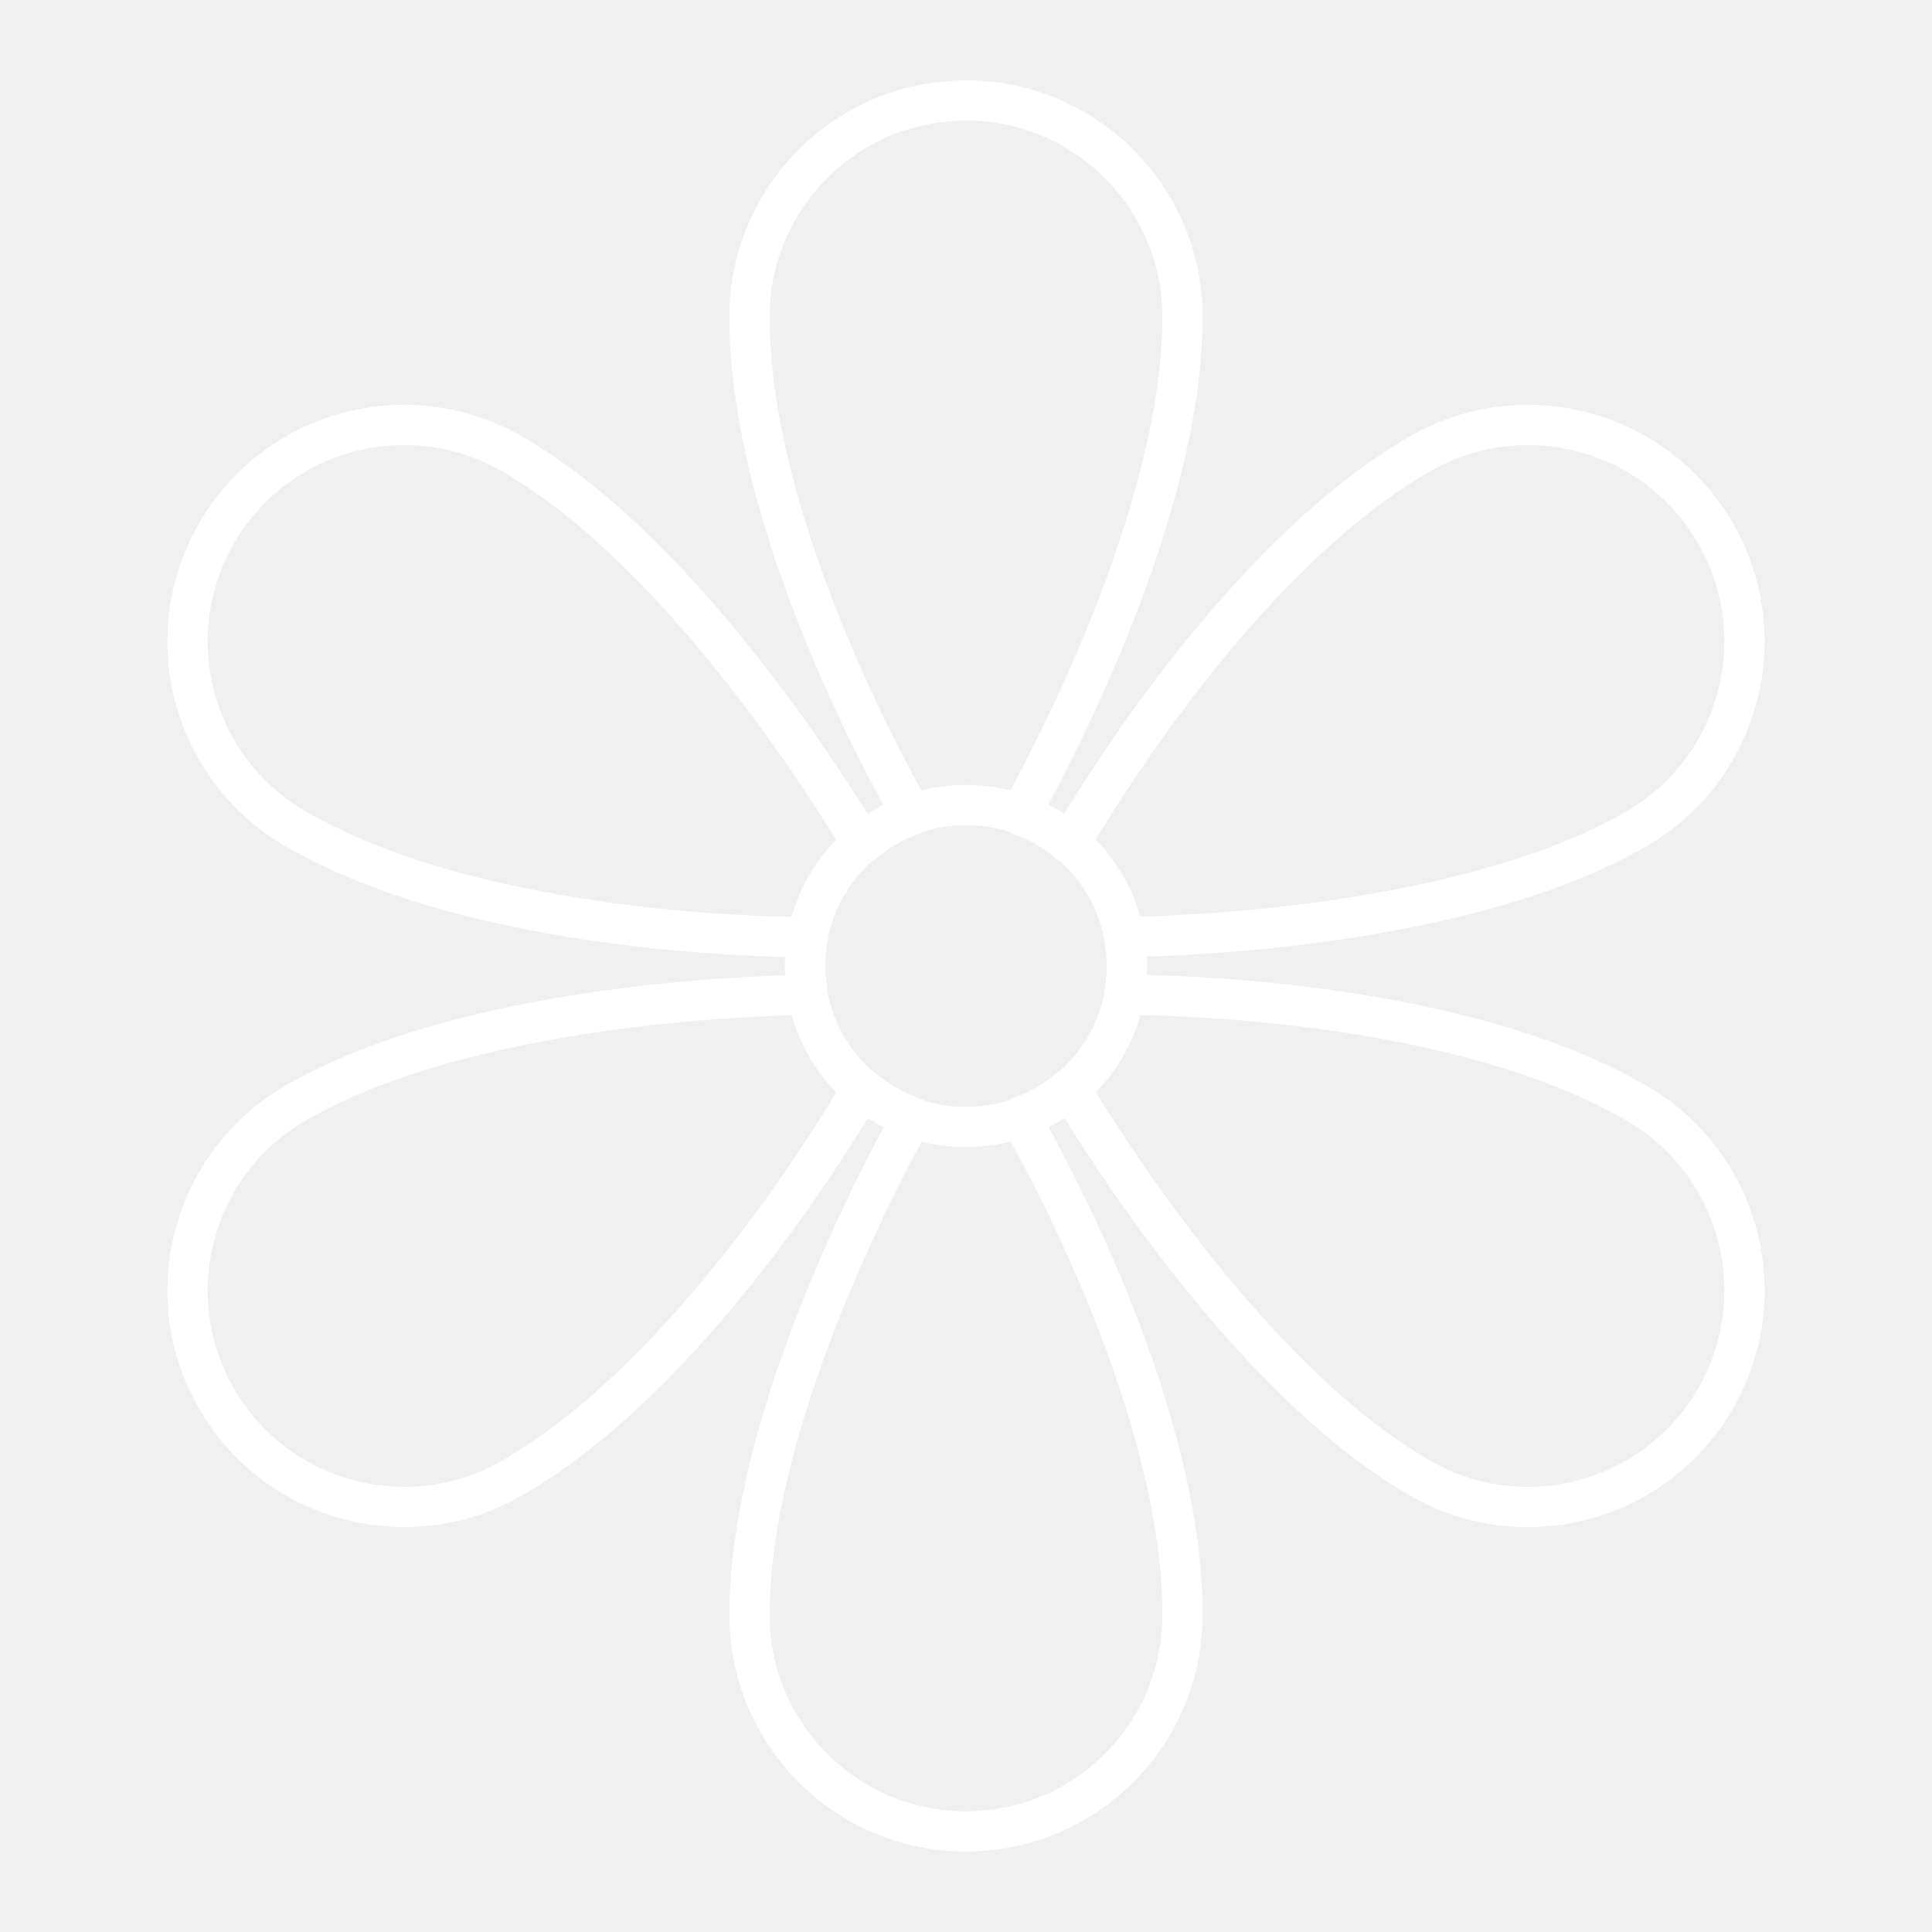
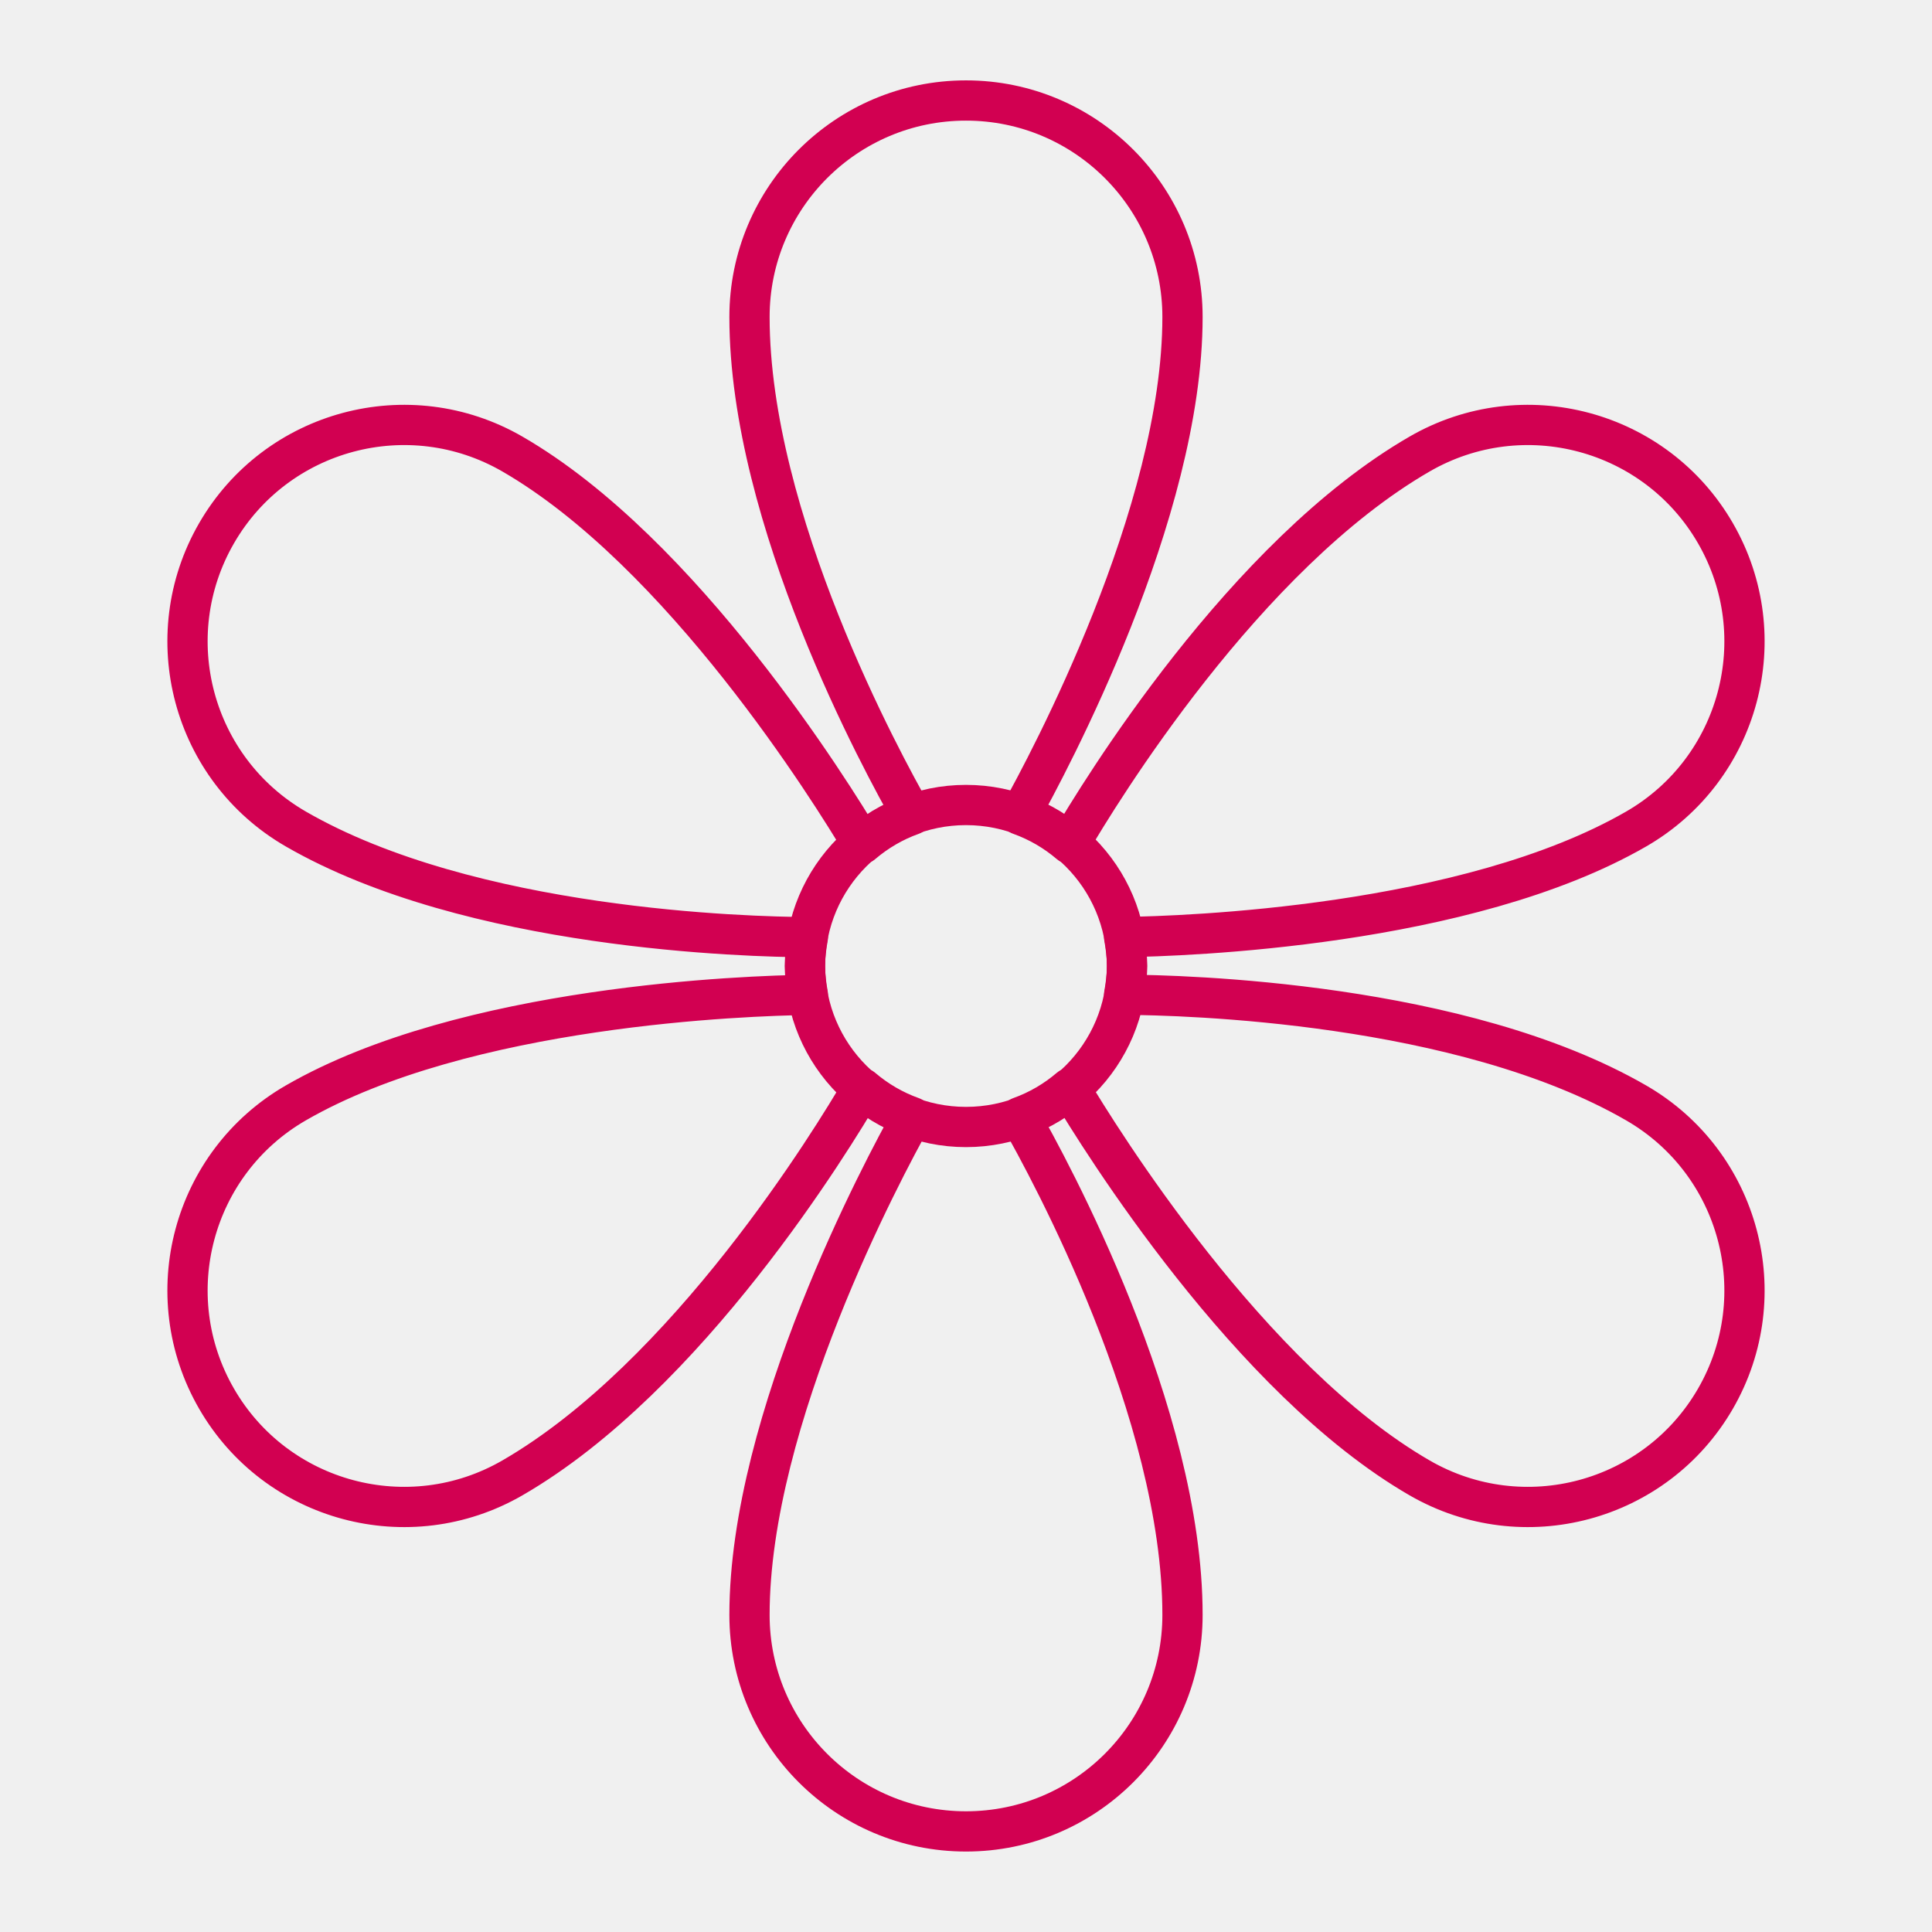
- <svg xmlns="http://www.w3.org/2000/svg" id="b" viewBox="0 0 48 48">
-   <defs>
-     <style>.c{stroke-miterlimit:10;}.c,.d{fill:none;stroke:#fff;}.d{stroke-linecap:round;stroke-linejoin:round;}</style>
+ <svg xmlns="http://www.w3.org/2000/svg" id="b" viewBox="0 0 48 48" version="1.1">
+   <defs id="defs8278">
+     <style id="style8276">.c{stroke-miterlimit:10;}.c,.d{fill:none;stroke:#fff;}.d{stroke-linecap:round;stroke-linejoin:round;}</style>
  </defs>
-   <circle class="c" cx="24" cy="24" r="4" />
-   <path class="d" d="m40.651,27.402c-4.342-2.507-11.242-2.68-12.723-2.688.042-.233.072-.47.072-.715,0-.246-.03-.484-.072-.718,1.492-.021,8.51-.253,12.723-2.685,2.573-1.485,3.454-4.775,1.969-7.348-1.485-2.573-4.775-3.454-7.348-1.969-4.354,2.514-7.961,8.427-8.694,9.683-.364-.31-.78-.554-1.239-.718.718-1.286,4.04-7.493,4.04-12.368,0-2.971-2.408-5.379-5.379-5.379s-5.379,2.408-5.379,5.379c0,5.023,3.312,11.099,4.037,12.369-.459.164-.874.409-1.238.719-.75-1.259-4.468-7.246-8.692-9.685-2.573-1.485-5.862-.604-7.348,1.969-1.485,2.573-.604,5.862,1.969,7.348,4.342,2.507,11.242,2.68,12.723,2.688-.042.233-.072.47-.072.715,0,.246.03.484.072.718-1.492.021-8.51.253-12.723,2.685-2.573,1.485-3.454,4.775-1.969,7.348,1.485,2.573,4.775,3.454,7.348,1.969,4.354-2.514,7.961-8.427,8.694-9.683.364.31.78.554,1.239.718-.718,1.286-4.04,7.493-4.04,12.368,0,2.971,2.408,5.379,5.379,5.379s5.379-2.408,5.379-5.379c0-5.023-3.312-11.099-4.037-12.369.459-.164.874-.409,1.238-.719.75,1.259,4.467,7.246,8.692,9.685,2.573,1.485,5.862.604,7.348-1.969,1.485-2.573.604-5.862-1.969-7.348Z" />
+   <circle class="c" cx="24" cy="24" r="4" id="circle8280" style="stroke:#d20051;stroke-opacity:1" />
+   <path class="d" d="m40.651,27.402c-4.342-2.507-11.242-2.68-12.723-2.688.042-.233.072-.47.072-.715,0-.246-.03-.484-.072-.718,1.492-.021,8.51-.253,12.723-2.685,2.573-1.485,3.454-4.775,1.969-7.348-1.485-2.573-4.775-3.454-7.348-1.969-4.354,2.514-7.961,8.427-8.694,9.683-.364-.31-.78-.554-1.239-.718.718-1.286,4.04-7.493,4.04-12.368,0-2.971-2.408-5.379-5.379-5.379s-5.379,2.408-5.379,5.379c0,5.023,3.312,11.099,4.037,12.369-.459.164-.874.409-1.238.719-.75-1.259-4.468-7.246-8.692-9.685-2.573-1.485-5.862-.604-7.348,1.969-1.485,2.573-.604,5.862,1.969,7.348,4.342,2.507,11.242,2.68,12.723,2.688-.042.233-.072.47-.072.715,0,.246.03.484.072.718-1.492.021-8.51.253-12.723,2.685-2.573,1.485-3.454,4.775-1.969,7.348,1.485,2.573,4.775,3.454,7.348,1.969,4.354-2.514,7.961-8.427,8.694-9.683.364.31.78.554,1.239.718-.718,1.286-4.04,7.493-4.04,12.368,0,2.971,2.408,5.379,5.379,5.379s5.379-2.408,5.379-5.379c0-5.023-3.312-11.099-4.037-12.369.459-.164.874-.409,1.238-.719.75,1.259,4.467,7.246,8.692,9.685,2.573,1.485,5.862.604,7.348-1.969,1.485-2.573.604-5.862-1.969-7.348Z" id="path8282" style="stroke:#d20051;stroke-opacity:1" />
</svg>
